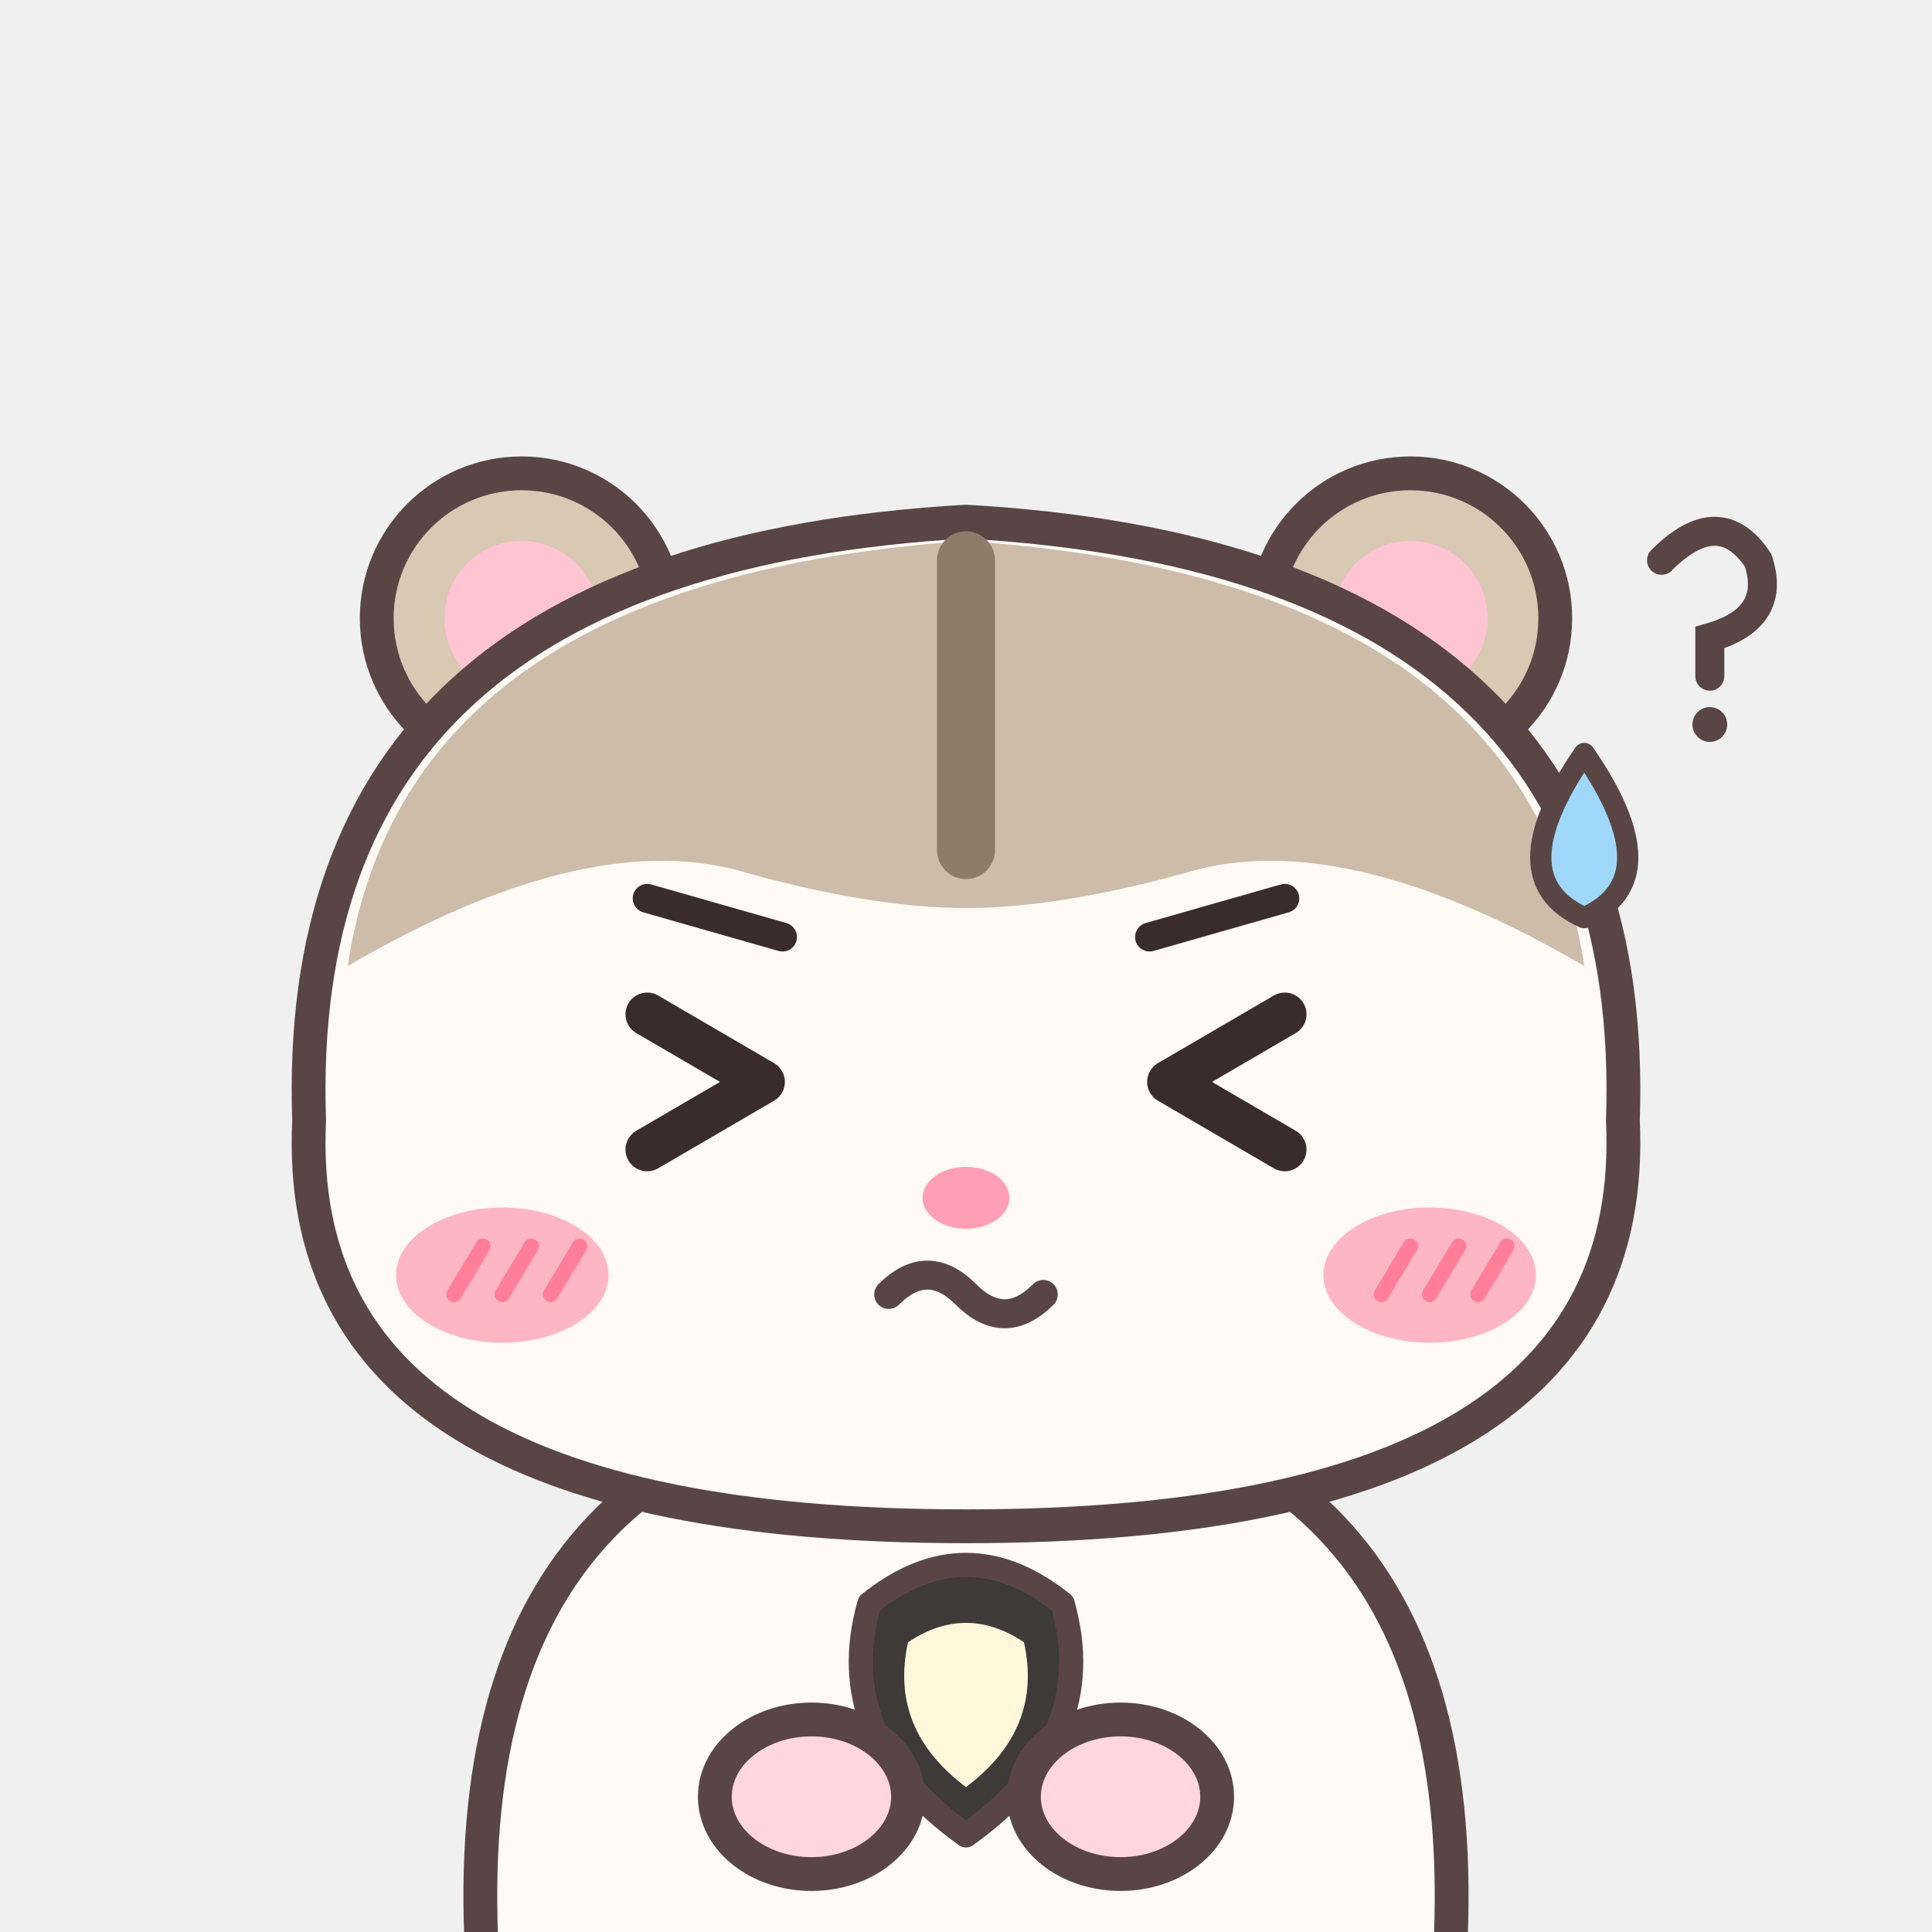
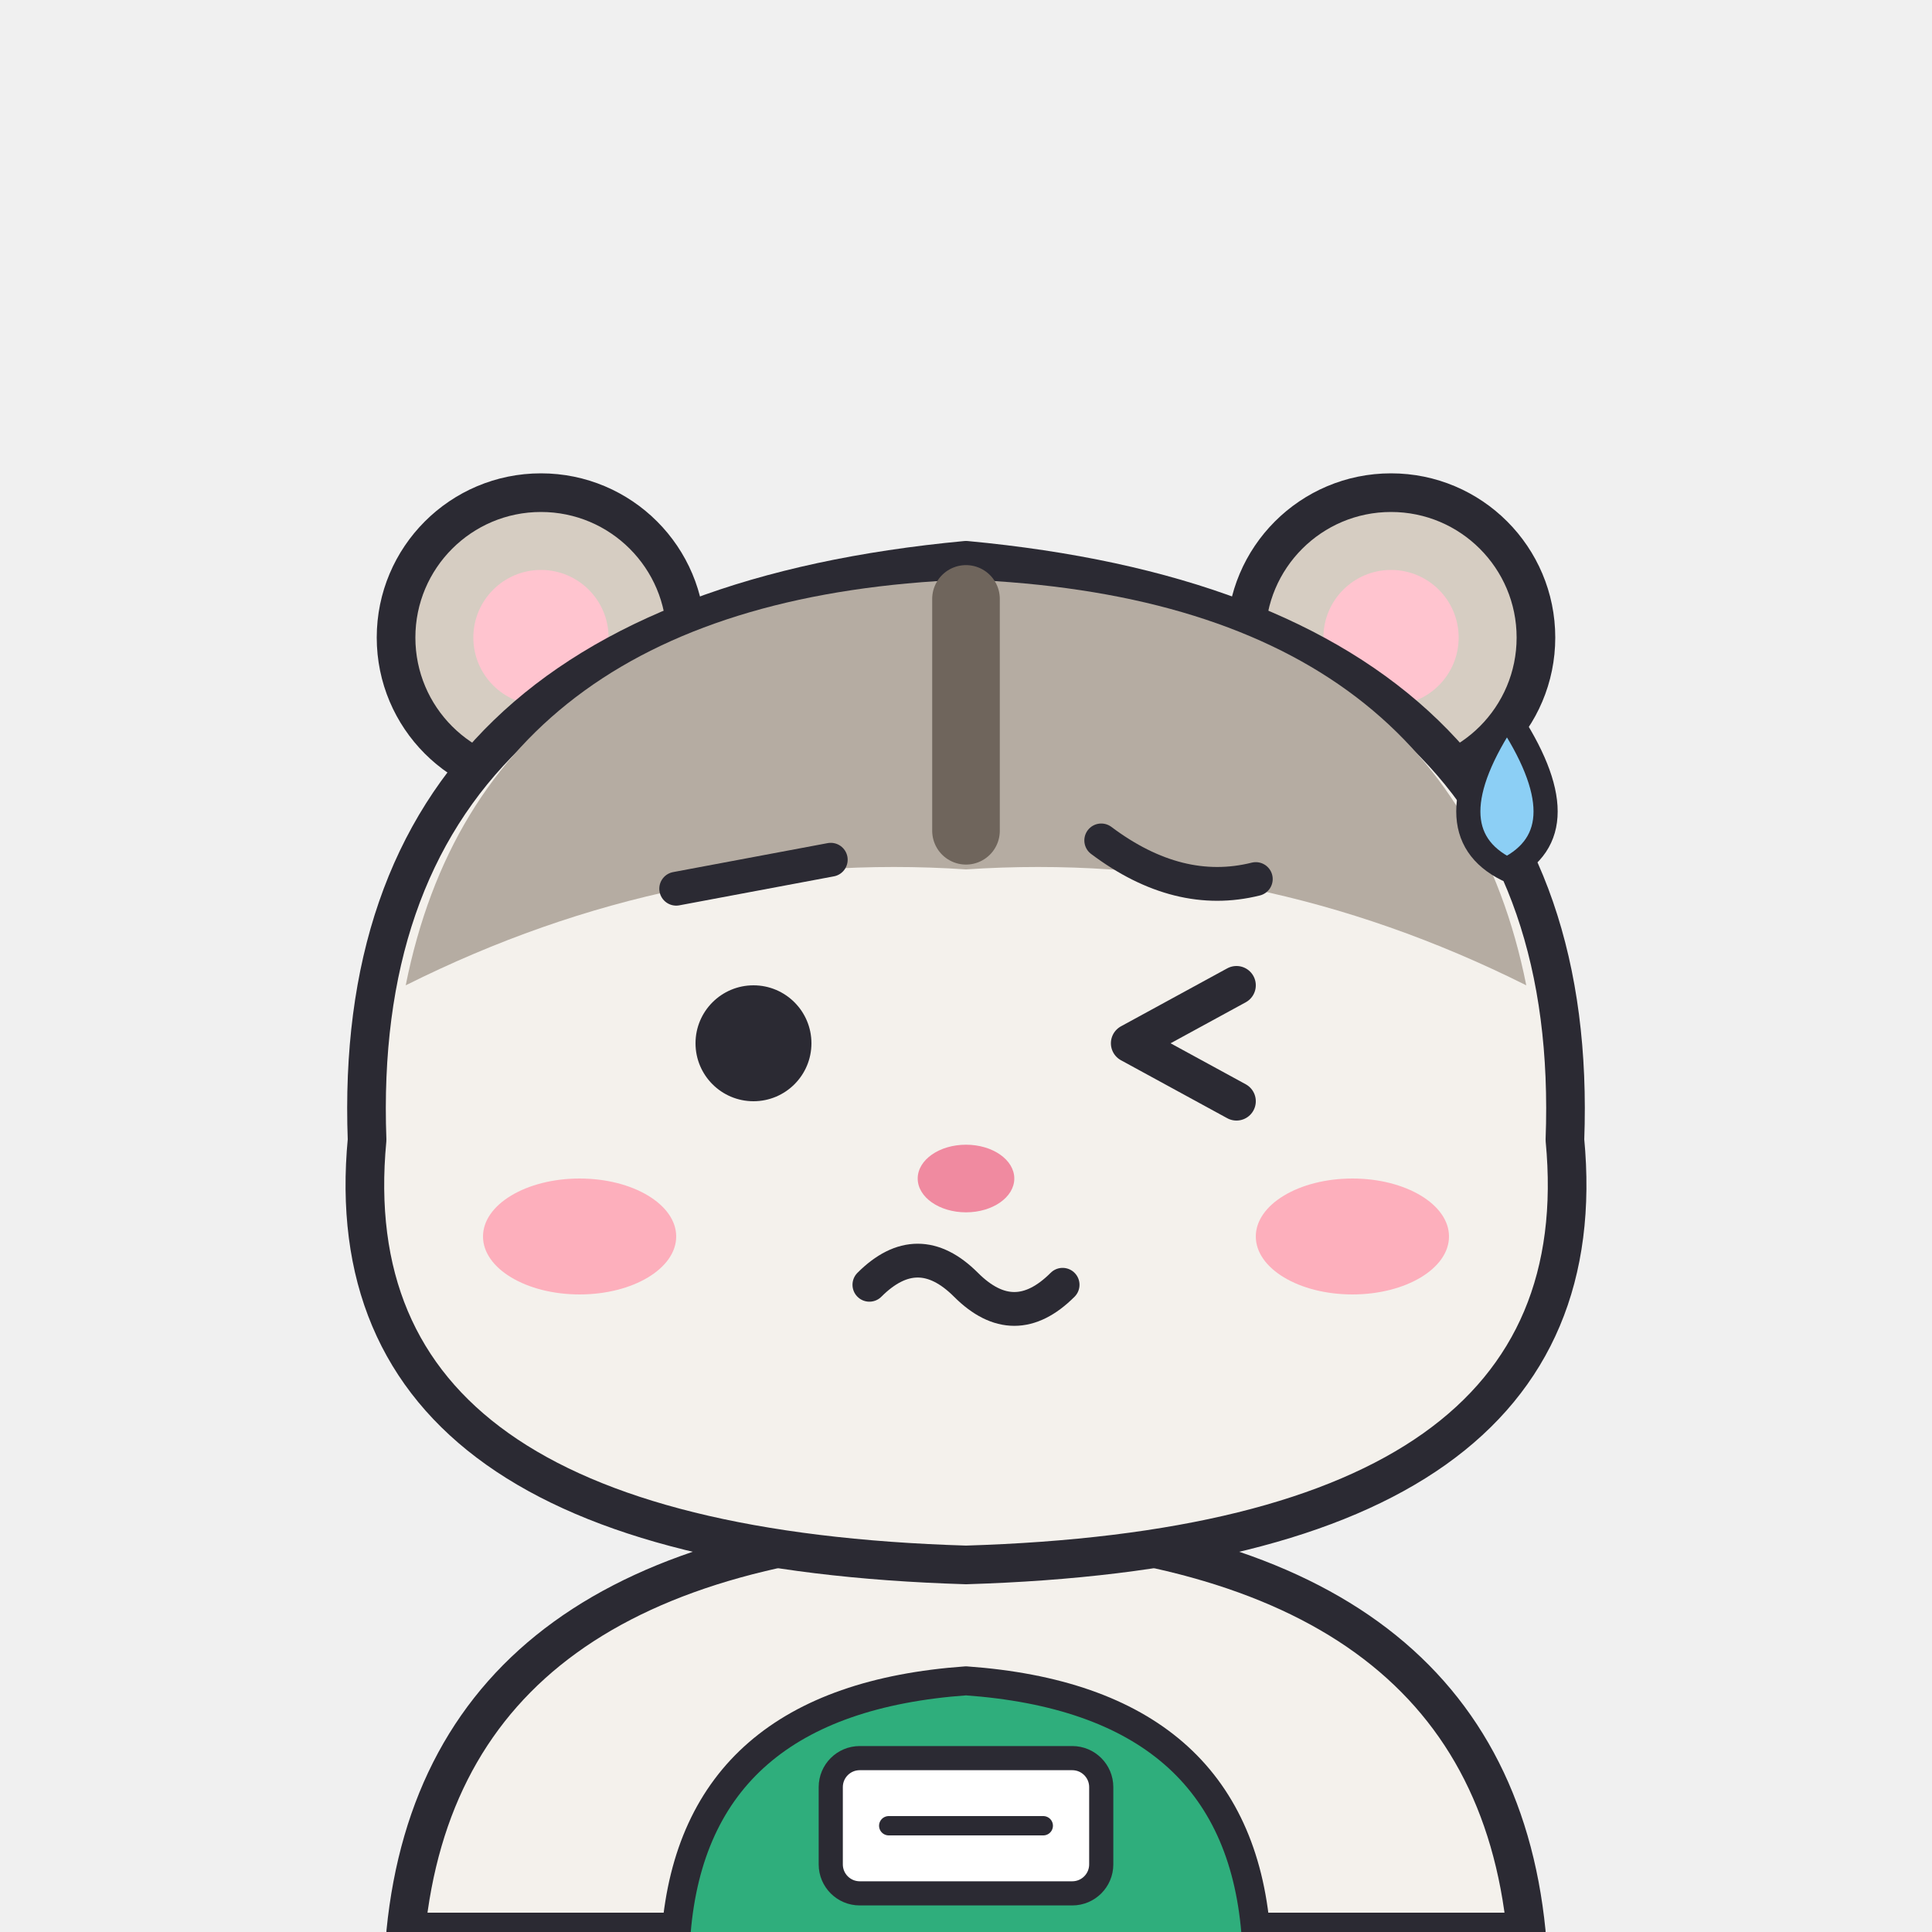
<svg xmlns="http://www.w3.org/2000/svg" viewBox="0 0 200 200" role="img" aria-label="ジャンガリアンハムスター">
-   <path d="M50 204 Q46 146 100 144 Q154 146 150 204 Z" fill="#fffaf3" stroke="#5a4545" stroke-width="3.5" stroke-linejoin="round" stroke-linecap="round" />
-   <g transform="translate(0 16)">
-     <path d="M90 150 q10 -8 20 0 q4 14 -10 24 q-14 -10 -10 -24z" fill="#3d3a38" stroke="#5a4545" stroke-width="2.5" stroke-linejoin="round" stroke-linecap="round" />
-     <path d="M94 154 q6 -4 12 0 q2 9 -6 15 q-8 -6 -6 -15z" fill="#fff6dc" />
-   </g>
-   <ellipse cx="84" cy="186" rx="10" ry="8" fill="#ffd6dc" stroke="#5a4545" stroke-width="3.5" stroke-linejoin="round" stroke-linecap="round" />
-   <ellipse cx="116" cy="186" rx="10" ry="8" fill="#ffd6dc" stroke="#5a4545" stroke-width="3.5" stroke-linejoin="round" stroke-linecap="round" />
-   <circle cx="54" cy="64" r="15" fill="#d9c8b4" stroke="#5a4545" stroke-width="3.5" stroke-linejoin="round" stroke-linecap="round" />
-   <circle cx="146" cy="64" r="15" fill="#d9c8b4" stroke="#5a4545" stroke-width="3.5" stroke-linejoin="round" stroke-linecap="round" />
-   <circle cx="54" cy="64" r="8" fill="#ffc4d2" />
-   <circle cx="146" cy="64" r="8" fill="#ffc4d2" />
-   <path d="M32 116 Q30 58 100 54 Q170 58 168 116 Q170 158 100 158 Q30 158 32 116 Z" fill="#fffaf3" stroke="#5a4545" stroke-width="3.5" stroke-linejoin="round" stroke-linecap="round" />
-   <path d="M36 100 Q42 60 100 56 Q158 60 164 100 Q140 86 124 90 Q110 94 100 94 Q90 94 76 90 Q60 86 36 100 Z" fill="#cdbcaa" />
-   <path d="M100 58 V88" stroke="#8e7c6a" stroke-width="6" stroke-linecap="round" />
-   <ellipse cx="100" cy="124" rx="4.5" ry="3.2" fill="#ff9fb4" />
-   <ellipse cx="52" cy="132" rx="11" ry="7" fill="#ffaabb" opacity="0.85" />
-   <path d="M47 134 l3 -5 M52 134 l3 -5 M57 134 l3 -5" stroke="#ff7f99" stroke-width="1.6" stroke-linecap="round" />
-   <ellipse cx="148" cy="132" rx="11" ry="7" fill="#ffaabb" opacity="0.85" />
-   <path d="M143 134 l3 -5 M148 134 l3 -5 M153 134 l3 -5" stroke="#ff7f99" stroke-width="1.6" stroke-linecap="round" />
-   <path d="M67 93 L81 97" fill="none" stroke="#3b2c2c" stroke-width="3" stroke-linecap="round" />
-   <path d="M119 97 L133 93" fill="none" stroke="#3b2c2c" stroke-width="3" stroke-linecap="round" />
-   <path d="M67 105 L79 112 L67 119" fill="none" stroke="#3b2c2c" stroke-width="4.5" stroke-linecap="round" stroke-linejoin="round" />
-   <path d="M133 105 L121 112 L133 119" fill="none" stroke="#3b2c2c" stroke-width="4.5" stroke-linecap="round" stroke-linejoin="round" />
-   <path d="M92 134 q4 -4 8 0 q4 4 8 0" fill="none" stroke="#5a4545" stroke-width="3" stroke-linecap="round" stroke-linejoin="round" />
-   <path d="M164 78 q-9 13 0 17 q9 -4 0 -17z" fill="#9fd8fb" stroke="#5a4545" stroke-width="2.2" stroke-linejoin="round" />
-   <path d="M172 58 q6 -6 10 0 q2 6 -5 8 v4" fill="none" stroke="#5a4545" stroke-width="3" stroke-linecap="round" />
-   <circle cx="177" cy="75" r="1.8" fill="#5a4545" />
+   <path d="M42 200 Q46 160 100 158 Q154 160 158 200 Z" fill="#f4f1ec" stroke="#2b2a33" stroke-width="4" stroke-linejoin="round" />
+   <path d="M70 200 Q72 176 100 174 Q128 176 130 200" fill="#2fae7c" stroke="#2b2a33" stroke-width="3" stroke-linejoin="round" />
+   <rect x="86" y="182" width="28" height="14" rx="3" fill="#fff" stroke="#2b2a33" stroke-width="2.5" stroke-linejoin="round" />
+   <path d="M92 189 h16" stroke="#2b2a33" stroke-width="2" stroke-linecap="round" />
+   <circle cx="56" cy="66" r="15" fill="#d6cdc2" stroke="#2b2a33" stroke-width="4" stroke-linejoin="round" />
+   <circle cx="144" cy="66" r="15" fill="#d6cdc2" stroke="#2b2a33" stroke-width="4" stroke-linejoin="round" />
+   <circle cx="56" cy="66" r="7" fill="#ffc4cf" />
+   <circle cx="144" cy="66" r="7" fill="#ffc4cf" />
+   <path d="M38 118 Q36 64 100 58 Q164 64 162 118 Q166 160 100 162 Q34 160 38 118 Z" fill="#f4f1ec" stroke="#2b2a33" stroke-width="4" stroke-linejoin="round" />
+   <path d="M42 102 Q50 62 100 60 Q150 62 158 102 Q130 88 100 90 Q70 88 42 102 Z" fill="#b5aca2" />
+   <path d="M100 62 V86" stroke="#6f655c" stroke-width="7" stroke-linecap="round" />
+   <ellipse cx="100" cy="122" rx="5" ry="3.5" fill="#f08aa0" />
+   <ellipse cx="60" cy="128" rx="10" ry="6" fill="#ff9fb0" opacity="0.8" />
+   <ellipse cx="140" cy="128" rx="10" ry="6" fill="#ff9fb0" opacity="0.8" />
+   <path d="M70 92 L86 89" fill="none" stroke="#2b2a33" stroke-width="3.5" stroke-linecap="round" />
+   <path d="M114 87 Q122 93 130 91" fill="none" stroke="#2b2a33" stroke-width="3.5" stroke-linecap="round" />
+   <circle cx="78" cy="108" r="6" fill="#2b2a33" />
+   <path d="M128 102 L117 108 L128 114" fill="none" stroke="#2b2a33" stroke-width="4" stroke-linecap="round" stroke-linejoin="round" />
+   <path d="M90 133 q5 -5 10 0 q5 5 10 0" fill="none" stroke="#2b2a33" stroke-width="3.5" stroke-linecap="round" stroke-linejoin="round" />
+   <path d="M156 74 q-8 12 0 16 q8 -4 0 -16z" fill="#8ccff5" stroke="#2b2a33" stroke-width="2.5" stroke-linejoin="round" />
</svg>
